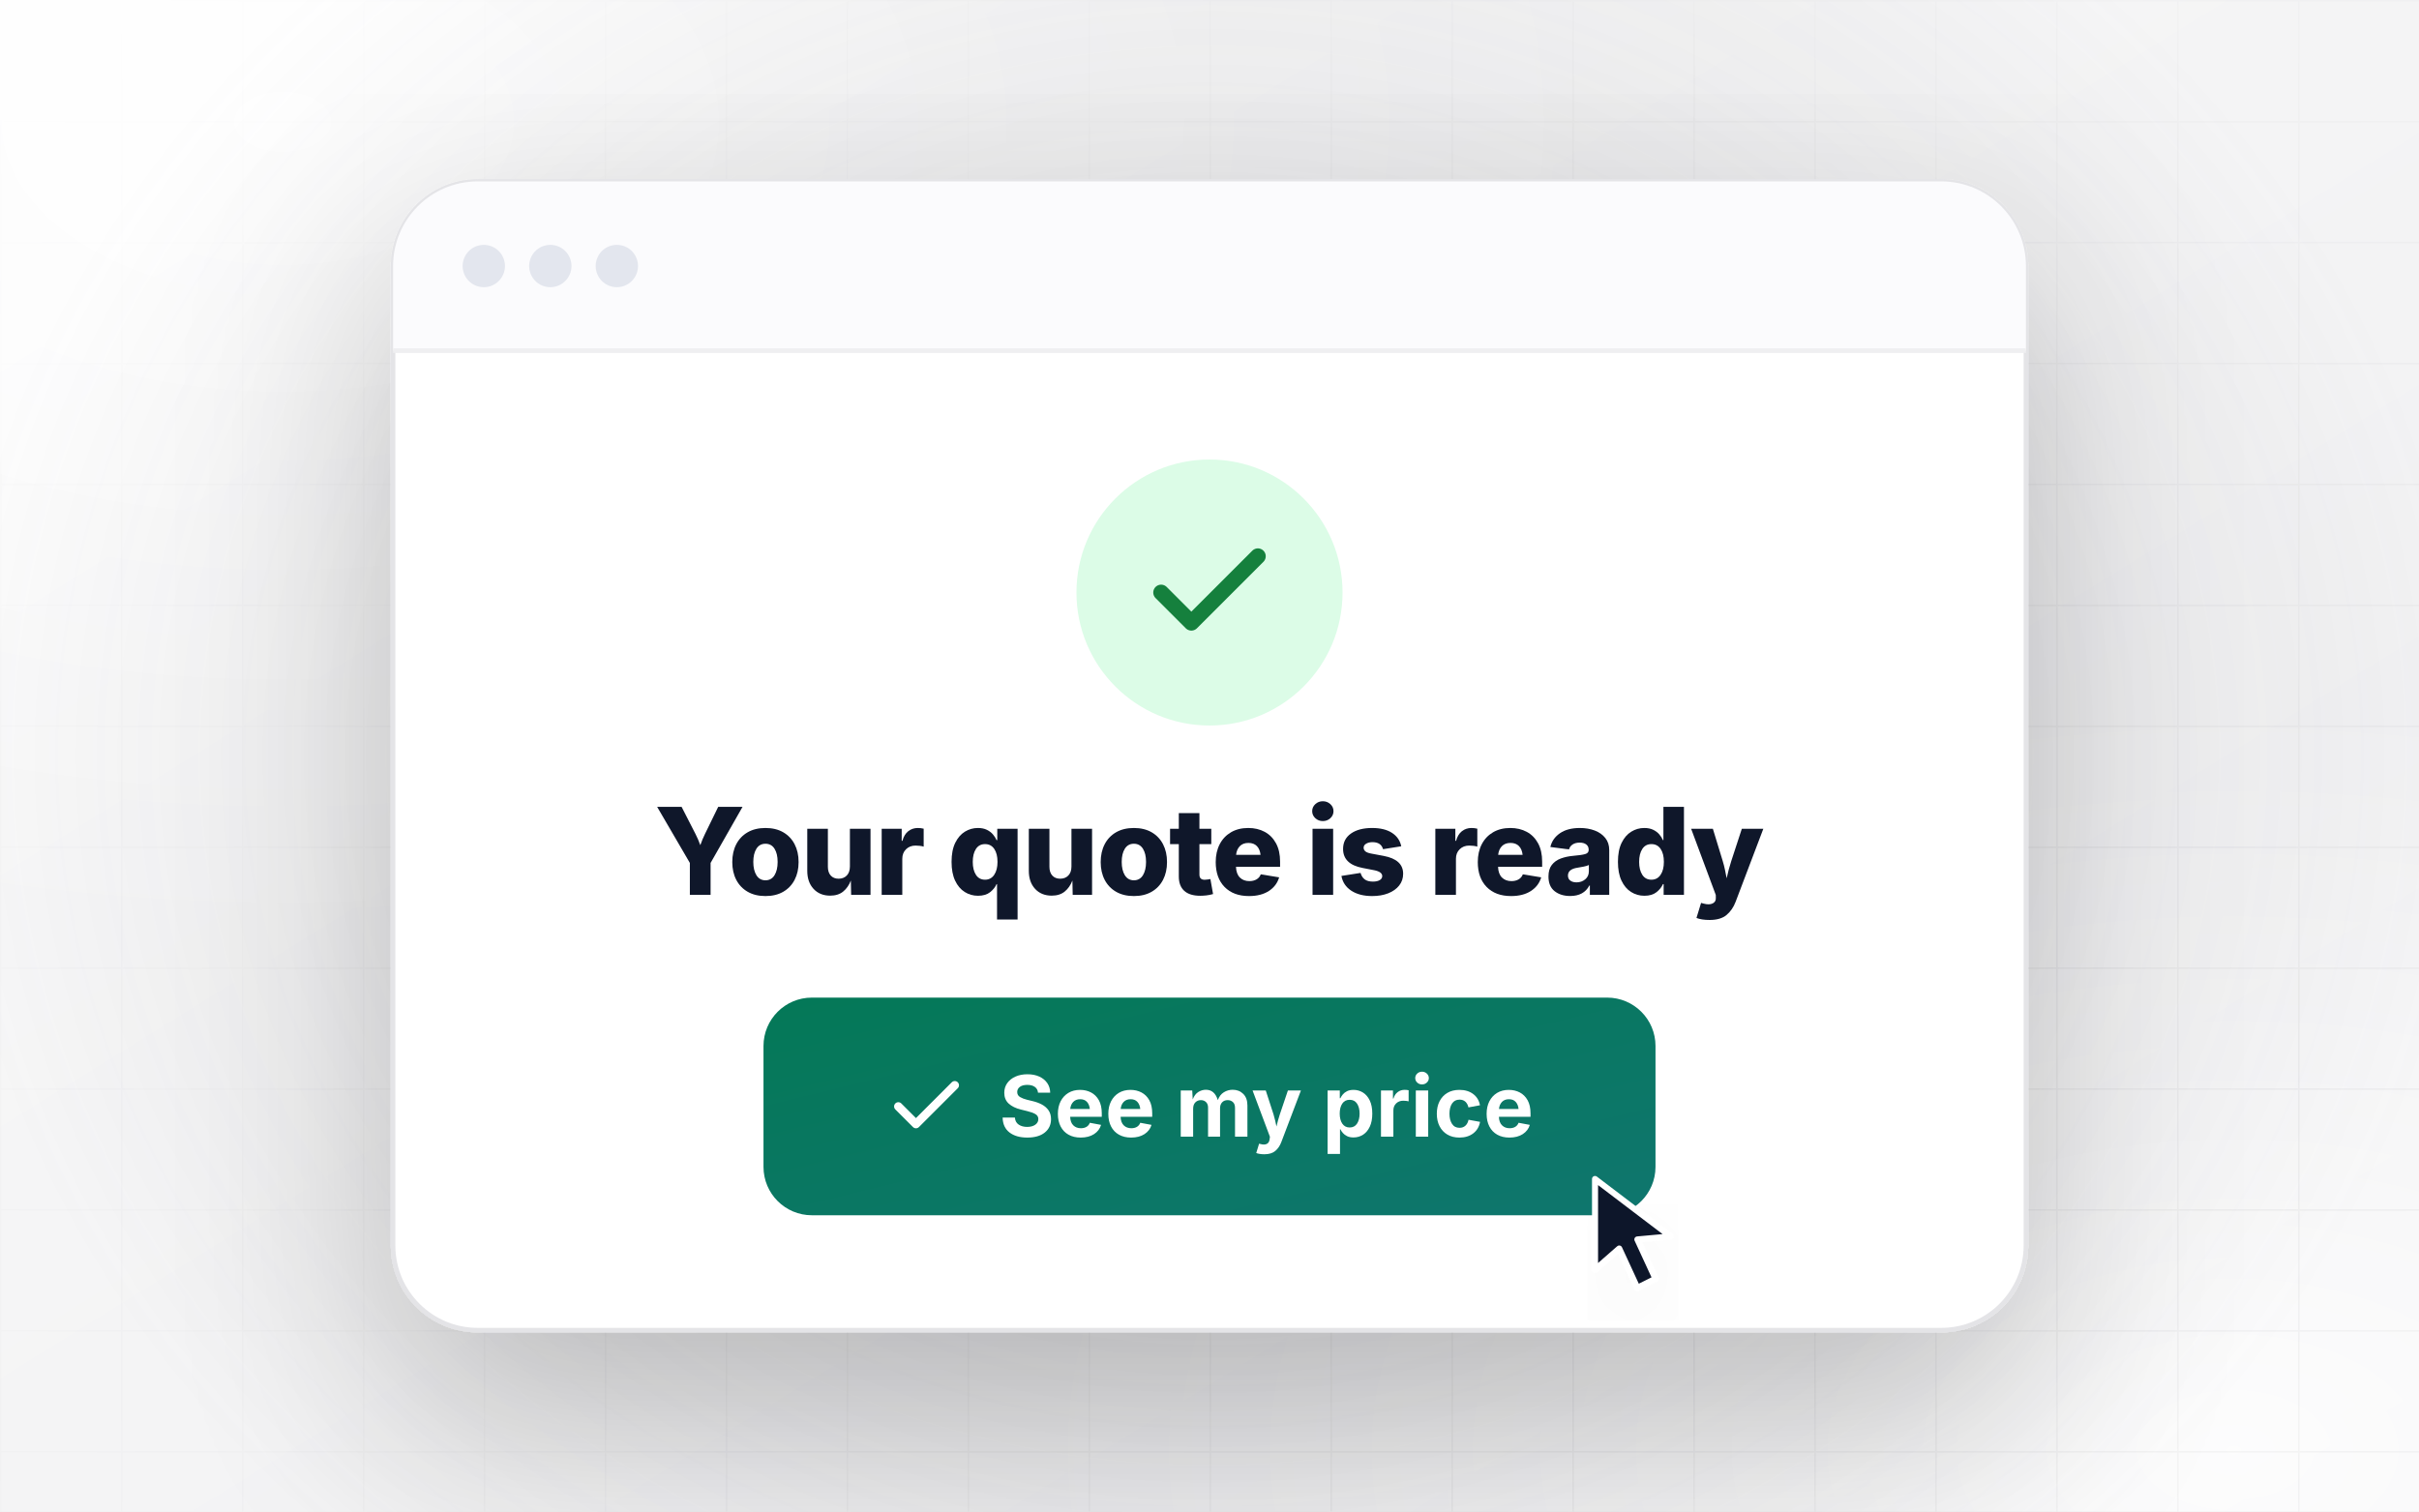
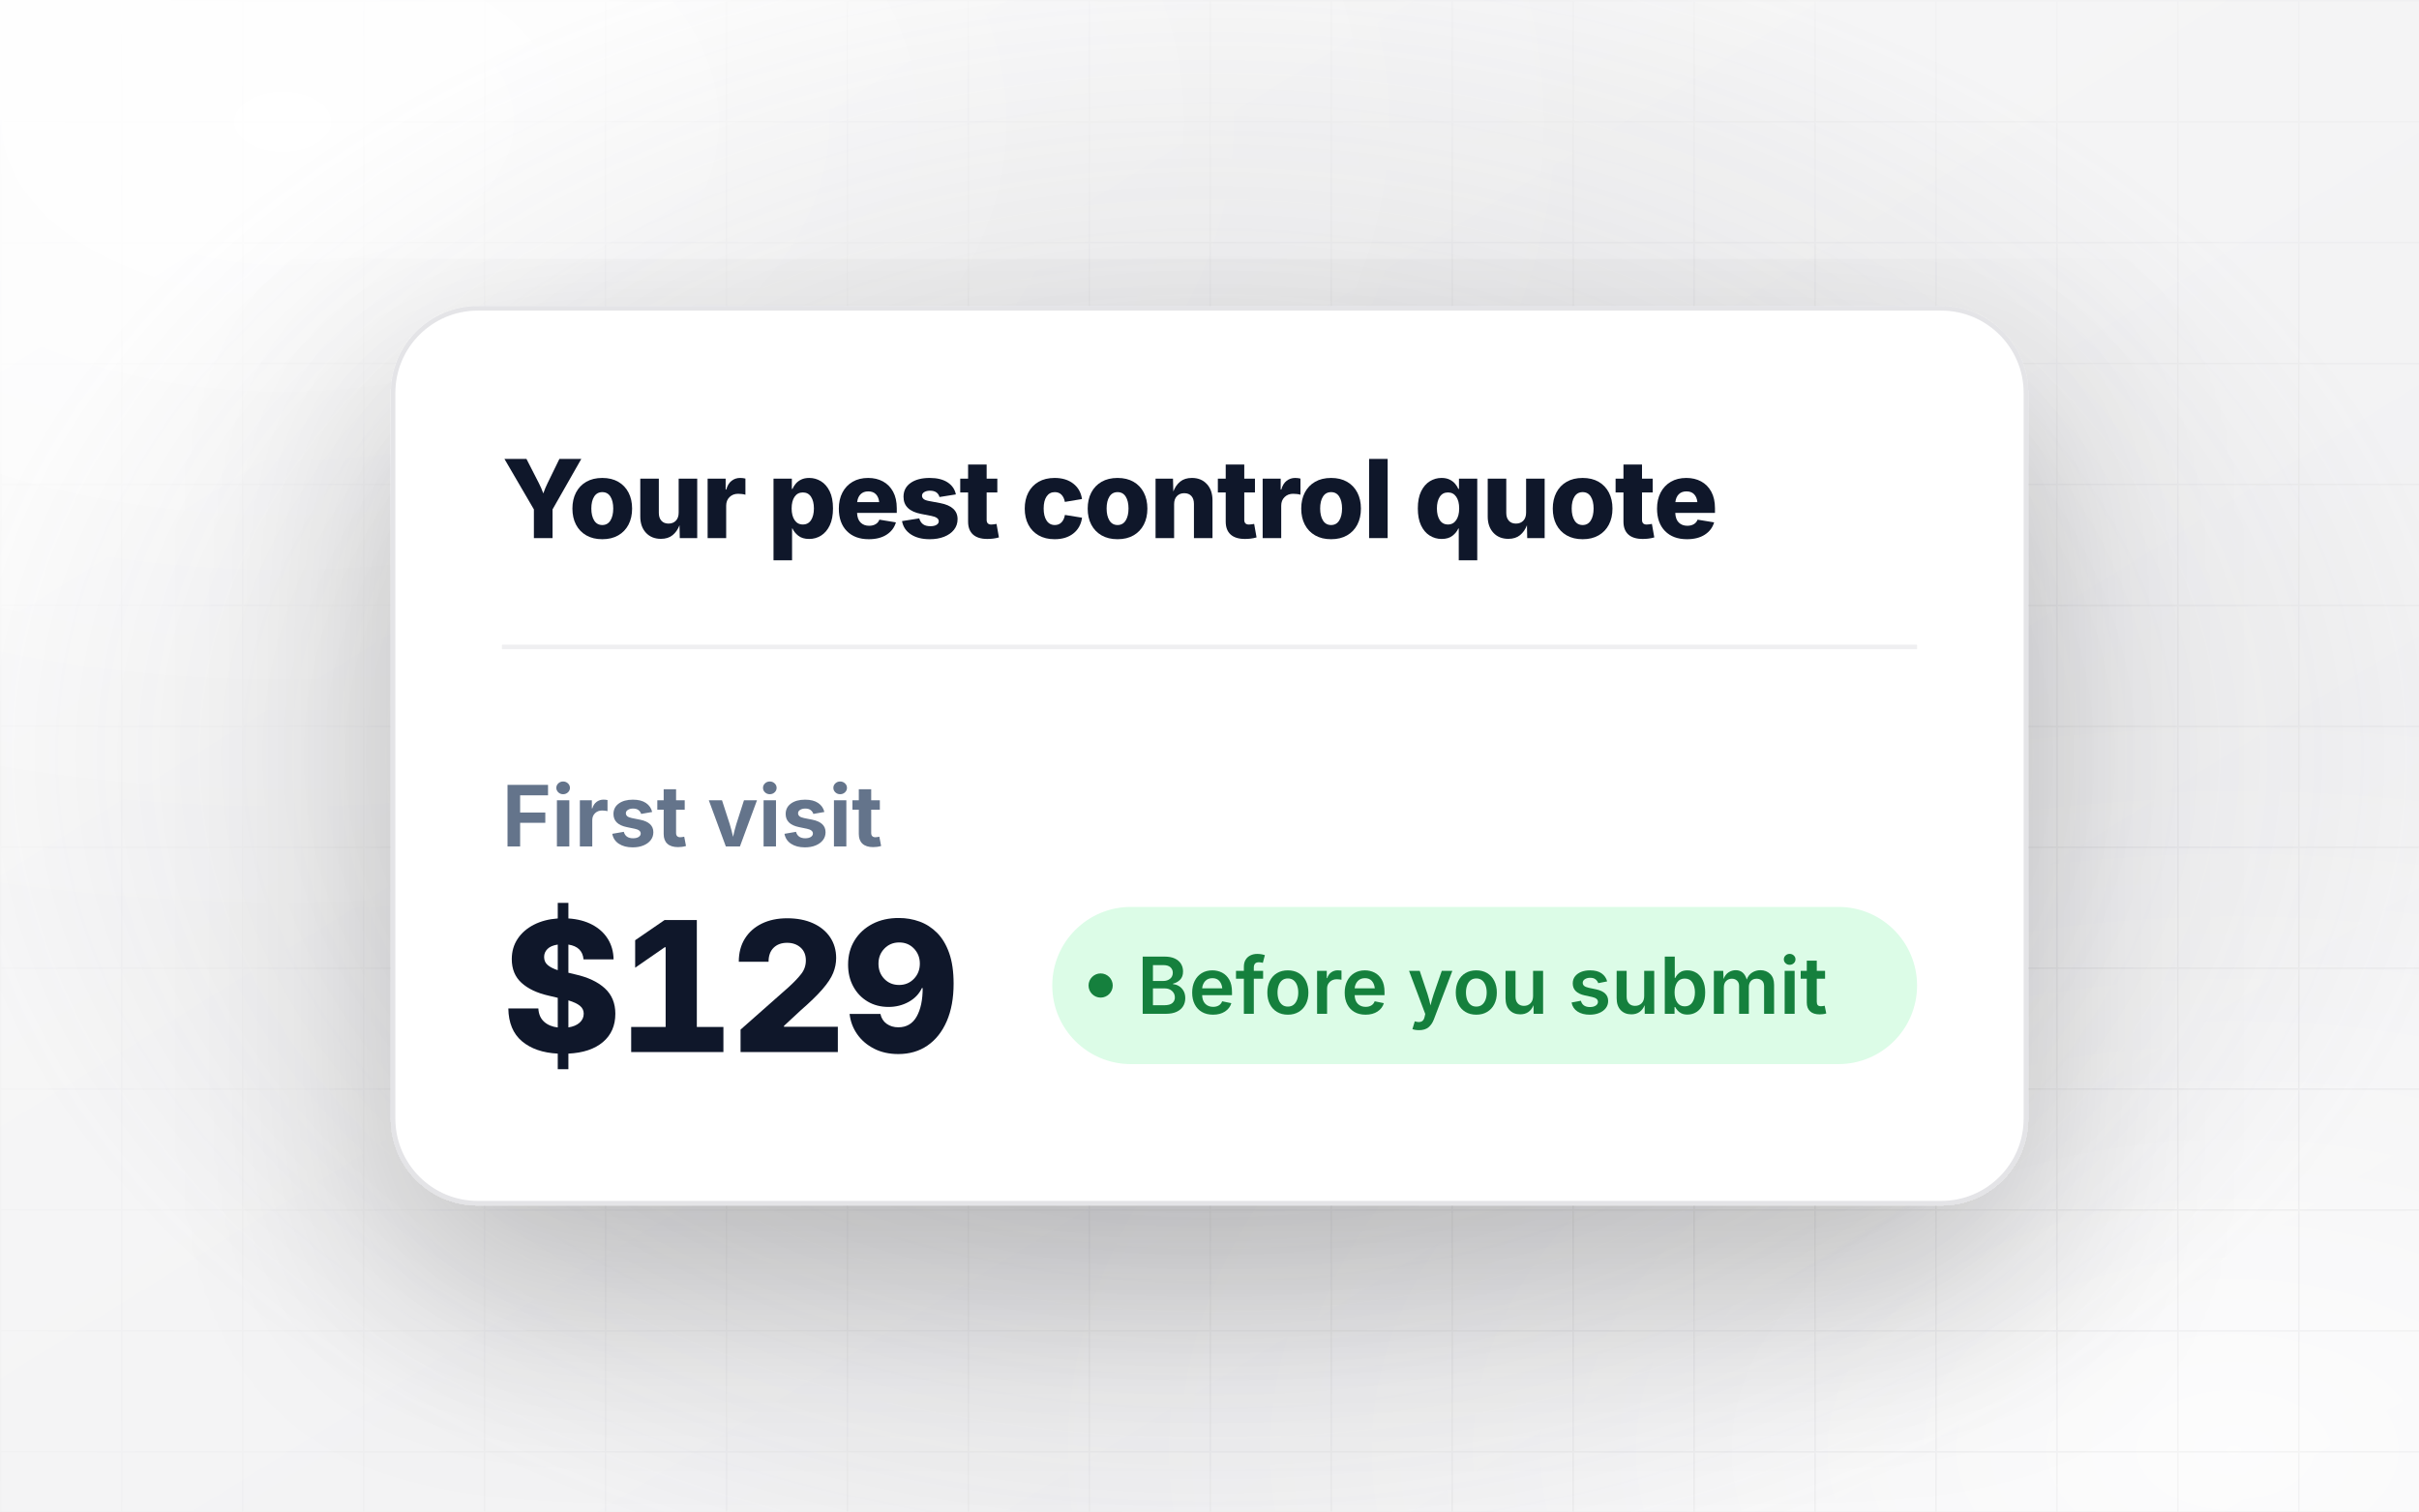
<svg xmlns="http://www.w3.org/2000/svg" xmlns:xlink="http://www.w3.org/1999/xlink" viewBox="0 0 800 500" width="800" height="500" role="img">
  <defs>
    <linearGradient id="bg" x1="0" y1="0" x2="1" y2="1">
      <stop offset="0" stop-color="#FAFAFA" />
      <stop offset="1" stop-color="#EEEEF0" />
    </linearGradient>
    <radialGradient id="glowA" cx="0.12" cy="0.08" r="0.55">
      <stop offset="0" stop-color="#FFFFFF" stop-opacity="0.95" />
      <stop offset="1" stop-color="#FFFFFF" stop-opacity="0" />
    </radialGradient>
    <radialGradient id="glowB" cx="0.92" cy="0.96" r="0.5">
      <stop offset="0" stop-color="#FFFFFF" stop-opacity="0.85" />
      <stop offset="1" stop-color="#FFFFFF" stop-opacity="0" />
    </radialGradient>
    <linearGradient id="gAcc" x1="0" y1="0" x2="1" y2="1">
      <stop offset="0" stop-color="#047857" />
      <stop offset="1" stop-color="#0F766E" />
    </linearGradient>
    <linearGradient id="gStroke" x1="0" y1="0" x2="1" y2="0">
      <stop offset="0" stop-color="#6EE7B7" />
      <stop offset="1" stop-color="#5EEAD4" />
    </linearGradient>
    <pattern id="grid" width="40" height="40" patternUnits="userSpaceOnUse">
      <path d="M40 0H0V40" fill="none" stroke="#52525B" stroke-opacity="0.07" stroke-width="1" />
    </pattern>
    <radialGradient id="fade" cx="0.5" cy="0.45" r="0.65">
      <stop offset="0" stop-color="#fff" stop-opacity="1" />
      <stop offset="1" stop-color="#fff" stop-opacity="0" />
    </radialGradient>
    <mask id="gridMask">
      <rect width="1200" height="800" fill="url(#fade)" />
    </mask>
    <filter id="e1" x="-10%" y="-10%" width="120%" height="140%">
      <feDropShadow dx="0" dy="1" stdDeviation="1.2" flood-color="#0F172A" flood-opacity="0.07" />
      <feDropShadow dx="0" dy="12" stdDeviation="18" flood-color="#18181B" flood-opacity="0.08" />
    </filter>
    <filter id="e2" x="-15%" y="-15%" width="130%" height="160%">
      <feDropShadow dx="0" dy="2" stdDeviation="3" flood-color="#0F172A" flood-opacity="0.10" />
      <feDropShadow dx="0" dy="28" stdDeviation="34" flood-color="#18181B" flood-opacity="0.20" />
    </filter>
    <radialGradient id="spot" cx="0.5" cy="0.5" r="0.5">
      <stop offset="0" stop-color="#71717A" stop-opacity="0.24" />
      <stop offset="1" stop-color="#71717A" stop-opacity="0" />
    </radialGradient>
    <path id="g800_Y" d="M601 0V540L47 1490H461L695 1033Q742 942 778 841Q813 942 858 1033L1081 1490H1493L952 540V0Z" />
    <path id="g800_o" d="M634 -21Q459 -21 333.0 51.5Q207 124 139.5 253.5Q72 383 72 555Q72 727 139.5 857.0Q207 987 333.0 1059.5Q459 1132 634 1132Q809 1132 934.5 1059.5Q1060 987 1127.5 857.0Q1195 727 1195 555Q1195 383 1127.5 253.5Q1060 124 934.5 51.5Q809 -21 634 -21ZM634 246Q734 246 787.0 331.5Q840 417 840 557Q840 697 787.0 781.0Q734 865 634 865Q534 865 481.0 781.0Q428 697 428 557Q428 417 481.0 331.5Q534 246 634 246Z" />
    <path id="g800_u" d="M503 -14Q327 -14 221.0 101.0Q115 216 115 406V1118H464V474Q464 380 512.5 326.5Q561 273 646 273Q732 273 784.5 327.5Q837 382 837 480V1118H1186V0H858L853 242Q808 125 723.0 55.5Q638 -14 503 -14Z" />
    <path id="g800_r" d="M115 0V1118H454V914H466Q496 1024 565.5 1078.0Q635 1132 727 1132Q778 1132 826 1120V816Q801 825 760.5 829.5Q720 834 688 834Q591 834 527.5 772.0Q464 710 464 610V0Z" />
+     <path id="g800_p" d="M115 -418V1118H460V926H472Q493 976 533.0 1023.5Q573 1071 636.0 1101.5Q699 1132 788 1132Q906 1132 1007.5 1070.0Q1109 1008 1171.5 881.0Q1234 754 1234 558Q1234 368 1173.5 240.5Q1113 113 1011.5 48.5Q910 -16 786 -16Q658 -16 581.5 44.5Q505 105 472 181H464V-418ZM667 256Q768 256 821.5 339.0Q875 422 875 558Q875 694 821.5 776.5Q768 859 667 859Q567 859 511.5 778.0Q456 697 456 558Q456 421 511.5 338.5Q567 256 667 256Z" />
+     <path id="g800_e" d="M636 -21Q373 -21 222.5 132.5Q72 286 72 555Q72 727 139.5 857.0Q207 987 331.0 1059.5Q455 1132 623 1132Q780 1132 901.5 1066.5Q1023 1001 1092.5 873.5Q1162 746 1162 562V474H415Q420 353 481.5 292.5Q543 232 642 232Q712 232 763.0 261.5Q814 291 835 347L1146 296Q1104 151 971.5 65.0Q839 -21 636 -21ZM417 677H831Q821 772 769.0 825.5Q717 879 626 879Q534 879 480.5 824.5Q427 770 417 677Z" />
+     <path id="g800_s" d="M586 -21Q371 -21 232.5 69.5Q94 160 65 320L389 371Q410 298 460.0 261.0Q510 224 599 224Q672 224 714.0 249.5Q756 275 756 317Q756 390 619 417L424 455Q93 518 93 777Q93 944 226.5 1038.0Q360 1132 585 1132Q795 1132 922.0 1049.0Q1049 966 1078 822L770 773Q736 892 591 892Q528 892 484.5 866.5Q441 841 441 798Q441 764 468.0 738.5Q495 713 567 699L781 659Q1110 597 1110 357Q1110 242 1042.5 157.0Q975 72 857.0 25.5Q739 -21 586 -21Z" />
+     <path id="g800_t" d="M718 1118V859H517V342Q517 255 606 255Q624 255 656.5 259.5Q689 264 703 267L748 13Q689 -4 634.0 -10.0Q579 -16 530 -16Q352 -16 260.0 67.5Q168 151 168 311V859H20V1118H168V1384H517V1118Z" />
+     <path id="g800_c" d="M634 -21Q459 -21 333.0 51.5Q207 124 139.5 253.5Q72 383 72 555Q72 727 139.5 857.0Q207 987 333.0 1059.5Q459 1132 634 1132Q848 1132 985.5 1025.0Q1123 918 1149 735L827 681Q810 769 762.5 817.0Q715 865 638 865Q538 865 483.0 783.5Q428 702 428 557Q428 413 483.0 329.5Q538 246 638 246Q715 246 763.5 296.0Q812 346 828 436L1150 384Q1124 196 987.0 87.5Q850 -21 634 -21Z" />
+     <path id="g800_n" d="M464 638V0H115V1118H443L449 877Q493 993 578.0 1062.5Q663 1132 799 1132Q974 1132 1080.0 1017.0Q1186 902 1186 712V0H837V644Q837 738 789.0 791.5Q741 845 655 845Q570 845 517.0 790.5Q464 736 464 638Z" />
+     <path id="g800_l" d="M464 1490V0H115V1490Z" />
    <path id="g800_q" d="M1190 -418H842V181H834Q801 105 724.5 44.5Q648 -16 520 -16Q396 -16 294.0 48.5Q192 113 132.0 240.5Q72 368 72 558Q72 754 134.5 881.0Q197 1008 298.5 1070.0Q400 1132 517 1132Q606 1132 669.0 1101.5Q732 1071 772.5 1023.5Q813 976 834 926H846V1118H1190ZM639 256Q738 256 794.0 338.5Q850 421 850 558Q850 697 794.5 778.0Q739 859 639 859Q538 859 484.5 776.5Q431 694 431 558Q431 422 484.5 339.0Q538 256 639 256Z" />
-     <path id="g800_t" d="M718 1118V859H517V342Q517 255 606 255Q624 255 656.5 259.5Q689 264 703 267L748 13Q689 -4 634.0 -10.0Q579 -16 530 -16Q352 -16 260.0 67.5Q168 151 168 311V859H20V1118H168V1384H517V1118Z" />
-     <path id="g800_e" d="M636 -21Q373 -21 222.5 132.5Q72 286 72 555Q72 727 139.5 857.0Q207 987 331.0 1059.5Q455 1132 623 1132Q780 1132 901.5 1066.5Q1023 1001 1092.5 873.5Q1162 746 1162 562V474H415Q420 353 481.5 292.5Q543 232 642 232Q712 232 763.0 261.5Q814 291 835 347L1146 296Q1104 151 971.5 65.0Q839 -21 636 -21ZM417 677H831Q821 772 769.0 825.5Q717 879 626 879Q534 879 480.5 824.5Q427 770 417 677Z" />
-     <path id="g800_i" d="M115 0V1118H464V0ZM289 1249Q215 1249 162.0 1298.0Q109 1347 109 1417Q109 1487 162.0 1536.0Q215 1585 289 1585Q364 1585 417.0 1536.0Q470 1487 470 1417Q470 1347 417.0 1298.0Q364 1249 289 1249Z" />
-     <path id="g800_s" d="M586 -21Q371 -21 232.5 69.5Q94 160 65 320L389 371Q410 298 460.0 261.0Q510 224 599 224Q672 224 714.0 249.5Q756 275 756 317Q756 390 619 417L424 455Q93 518 93 777Q93 944 226.5 1038.0Q360 1132 585 1132Q795 1132 922.0 1049.0Q1049 966 1078 822L770 773Q736 892 591 892Q528 892 484.5 866.5Q441 841 441 798Q441 764 468.0 738.5Q495 713 567 699L781 659Q1110 597 1110 357Q1110 242 1042.5 157.0Q975 72 857.0 25.5Q739 -21 586 -21Z" />
-     <path id="g800_a" d="M428 -20Q267 -20 163.5 62.0Q60 144 60 310Q60 434 117.0 507.0Q174 580 268.5 615.0Q363 650 476 660Q618 672 679.5 689.5Q741 707 741 759V763Q741 821 700.5 852.5Q660 884 589 884Q516 884 469.0 853.0Q422 822 408 769L92 810Q125 953 253.5 1042.5Q382 1132 592 1132Q731 1132 843.5 1089.0Q956 1046 1022.5 962.5Q1089 879 1089 759V0H761V157H752Q659 -20 428 -20ZM534 211Q622 211 683.0 263.0Q744 315 744 398V505Q714 489 657.0 478.0Q600 467 551 459Q390 435 390 326Q390 270 430.5 240.5Q471 211 534 211Z" />
-     <path id="g800_d" d="M520 -16Q396 -16 294.0 48.5Q192 113 132.0 240.5Q72 368 72 558Q72 754 134.5 881.0Q197 1008 298.5 1070.0Q400 1132 517 1132Q606 1132 669.0 1101.5Q732 1071 772.5 1023.5Q813 976 834 926H842V1490H1190V0H846V181H834Q801 105 724.5 44.5Q648 -16 520 -16ZM639 256Q738 256 794.0 338.5Q850 421 850 558Q850 697 794.5 778.0Q739 859 639 859Q538 859 484.5 776.5Q431 694 431 558Q431 422 484.5 339.0Q538 256 639 256Z" />
-     <path id="g800_y" d="M112 -392 190 -137 234 -149Q328 -174 386.0 -146.0Q444 -118 440 -49L439 -2L22 1118H390L557 571Q579 499 594.0 427.0Q609 355 623 280Q640 356 659.0 428.0Q678 500 701 571L880 1118H1244L775 -118Q724 -254 623.0 -340.0Q522 -426 334 -426Q199 -426 112 -392Z" />
-     <path id="g700_S" d="M681 -22Q412 -22 251.5 101.5Q91 225 85 462H382Q390 349 472.5 292.5Q555 236 678 236Q800 236 874.5 288.5Q949 341 949 426Q949 503 881.5 544.0Q814 585 692 615L528 656Q339 702 232.0 800.5Q125 899 125 1061Q125 1196 197.5 1297.0Q270 1398 396.5 1454.0Q523 1510 685 1510Q850 1510 973.0 1453.5Q1096 1397 1165.0 1296.5Q1234 1196 1236 1065H941Q933 1155 864.5 1204.0Q796 1253 682 1253Q565 1253 501.5 1204.5Q438 1156 438 1081Q438 998 509.5 957.0Q581 916 676 893L811 860Q936 831 1037.0 776.5Q1138 722 1197.0 635.5Q1256 549 1256 424Q1256 221 1104.5 99.5Q953 -22 681 -22Z" />
-     <path id="g700_e" d="M633 -22Q462 -22 338.0 48.0Q214 118 147.5 247.0Q81 376 81 553Q81 726 147.5 856.0Q214 986 334.5 1059.0Q455 1132 618 1132Q764 1132 883.0 1070.0Q1002 1008 1072.5 882.0Q1143 756 1143 565V481H378Q383 344 454.0 274.0Q525 204 638 204Q717 204 773.5 237.5Q830 271 854 336L1126 285Q1085 146 956.5 62.0Q828 -22 633 -22ZM380 669H854Q843 778 784.0 842.0Q725 906 621 906Q513 906 451.0 839.5Q389 773 380 669Z" />
-     <path id="g700_m" d="M128 0V1118H406L418 901Q463 1023 550.0 1079.0Q637 1135 737 1135Q949 1135 1025 884Q1072 1013 1170.5 1074.0Q1269 1135 1384 1135Q1538 1135 1639.5 1035.5Q1741 936 1741 754V0H1441V697Q1441 791 1389.5 837.5Q1338 884 1263 884Q1178 884 1128.5 830.0Q1079 776 1079 688V0H789V705Q789 787 740.5 835.5Q692 884 615 884Q536 884 482.0 830.5Q428 777 428 676V0Z" />
-     <path id="g700_y" d="M120 -396 189 -170 226 -179Q317 -204 375.0 -175.5Q433 -147 443 -63L451 -3L31 1118H350L538 538Q561 465 577.0 392.5Q593 320 609 246Q627 321 646.5 393.5Q666 466 690 538L886 1118H1201L726 -132Q675 -267 579.5 -346.5Q484 -426 316 -426Q256 -426 204.0 -417.5Q152 -409 120 -396Z" />
-     <path id="g700_p" d="M128 -418V1118H423V930H437Q457 974 495.5 1021.0Q534 1068 597.5 1100.0Q661 1132 756 1132Q880 1132 983.0 1068.0Q1086 1004 1147.5 876.0Q1209 748 1209 557Q1209 371 1149.0 242.5Q1089 114 986.0 47.5Q883 -19 754 -19Q663 -19 600.0 12.0Q537 43 497.5 88.5Q458 134 437 179H428V-418ZM662 222Q779 222 840.5 316.0Q902 410 902 558Q902 705 841.0 798.5Q780 892 662 892Q546 892 483.5 801.0Q421 710 421 558Q421 406 484.0 314.0Q547 222 662 222Z" />
+     <path id="g700_F" d="M135 0V1490H1115V1237H440V821H1049V572H440V0Z" />
+     <path id="g700_i" d="M128 0V1118H428V0ZM278 1264Q210 1264 162.0 1309.0Q114 1354 114 1418Q114 1482 162.0 1527.0Q210 1572 278 1572Q346 1572 394.5 1527.0Q443 1482 443 1418Q443 1354 394.5 1309.0Q346 1264 278 1264Z" />
    <path id="g700_r" d="M128 0V1118H418V923H430Q461 1026 533.5 1079.5Q606 1133 700 1133Q751 1133 797 1123V855Q777 861 738.5 865.5Q700 870 667 870Q563 870 495.5 805.0Q428 740 428 636V0Z" />
-     <path id="g700_i" d="M128 0V1118H428V0ZM278 1264Q210 1264 162.0 1309.0Q114 1354 114 1418Q114 1482 162.0 1527.0Q210 1572 278 1572Q346 1572 394.5 1527.0Q443 1482 443 1418Q443 1354 394.5 1309.0Q346 1264 278 1264Z" />
-     <path id="g700_c" d="M628 -22Q459 -22 336.5 50.5Q214 123 147.5 252.5Q81 382 81 554Q81 727 147.5 857.0Q214 987 336.5 1059.5Q459 1132 628 1132Q827 1132 960.0 1032.5Q1093 933 1125 760L846 708Q827 795 772.5 845.5Q718 896 631 896Q511 896 449.0 801.5Q387 707 387 555Q387 405 449.0 309.5Q511 214 631 214Q718 214 774.0 266.5Q830 319 848 409L1127 358Q1095 181 962.0 79.5Q829 -22 628 -22Z" />
+     <path id="g700_s" d="M572 -22Q370 -22 238.5 64.0Q107 150 78 306L357 354Q400 198 581 198Q667 198 716.5 230.5Q766 263 766 313Q766 398 622 428L429 468Q107 534 107 785Q107 946 236.0 1039.0Q365 1132 577 1132Q776 1132 894.0 1051.0Q1012 970 1043 834L777 787Q759 844 711.0 880.5Q663 917 581 917Q507 917 457.0 885.5Q407 854 407 804Q407 762 439.5 732.5Q472 703 551 687L752 647Q1072 582 1072 345Q1072 235 1008.0 152.5Q944 70 831.0 24.0Q718 -22 572 -22Z" />
+     <path id="g700_t" d="M683 1118V889H474V327Q474 223 576 223Q593 223 623.5 227.5Q654 232 671 236L714 11Q664 -4 614.5 -10.0Q565 -16 520 -16Q352 -16 263.0 65.5Q174 147 174 301V889H20V1118H174V1384H474V1118Z" />
+     <path id="g700_v" d="M443 0 31 1118H350L538 538Q561 463 580.5 387.0Q600 311 618 233Q635 311 653.5 386.5Q672 462 696 538L882 1118H1197L784 0Z" />
+     <path id="g800_dollar" d="M630 -194V-18Q376 -5 226.0 121.5Q76 248 72 492H411Q416 397 474.5 343.0Q533 289 630 277V612L524 637Q331 681 221.0 781.0Q111 881 111 1049Q111 1178 177.0 1277.5Q243 1377 360.0 1437.0Q477 1497 630 1508V1684H750V1508Q905 1498 1019.0 1437.5Q1133 1377 1195.5 1276.5Q1258 1176 1260 1046H921Q908 1189 750 1213V895L825 877Q1041 829 1160.5 720.0Q1280 611 1280 432Q1280 231 1140.0 112.5Q1000 -6 750 -18V-194ZM750 278Q831 290 877.0 331.5Q923 373 923 433Q923 487 880.0 522.0Q837 557 750 583ZM630 924V1213Q553 1202 514.5 1164.0Q476 1126 476 1073Q476 1016 517.0 981.5Q558 947 630 924Z" />
+     <path id="g800_one_tf" d="M158 0V283H547V1183H537L203 952V1262L535 1490H899V283H1199V0Z" />
+     <path id="g800_two_tf" d="M122 0V253L664 732Q756 816 807.5 882.5Q859 949 859 1034Q859 1127 799.0 1180.0Q739 1233 647 1233Q552 1233 495.0 1177.0Q438 1121 438 1019H102Q102 1170 170.5 1280.0Q239 1390 362.0 1450.0Q485 1510 648 1510Q816 1510 940.5 1453.5Q1065 1397 1133.0 1295.5Q1201 1194 1201 1061Q1201 976 1167.5 893.0Q1134 810 1046.0 708.5Q958 607 797 467L612 295V285H1220V0Z" />
+     <path id="g800_nine_tf" d="M632 -23Q477 -23 358.0 38.0Q239 99 167.5 201.5Q96 304 82 430H430Q445 358 500.5 318.5Q556 279 632 279Q770 279 838.5 399.5Q907 520 907 722H898Q852 623 749.0 566.0Q646 509 522 509Q388 509 285.0 570.5Q182 632 123.5 740.0Q65 848 65 986Q65 1141 138.0 1260.0Q211 1379 340.5 1446.5Q470 1514 640 1513Q761 1513 871.5 1473.0Q982 1433 1069.0 1346.0Q1156 1259 1206.0 1117.5Q1256 976 1256 772Q1256 526 1178.5 347.5Q1101 169 961.0 73.0Q821 -23 632 -23ZM641 757Q741 757 808.0 826.5Q875 896 875 998Q875 1098 809.0 1167.5Q743 1237 642 1237Q542 1237 475.0 1168.0Q408 1099 408 997Q408 894 474.0 825.5Q540 757 641 757Z" />
+     <path id="g600_B" d="M150 0V1490H720Q881 1490 987.5 1439.5Q1094 1389 1147.5 1301.5Q1201 1214 1201 1103Q1201 967 1125.5 889.0Q1050 811 941 786V771Q1020 767 1093.0 723.0Q1166 679 1212.5 599.0Q1259 519 1259 406Q1259 290 1203.0 198.0Q1147 106 1034.5 53.0Q922 0 751 0ZM417 223H709Q857 223 922.5 280.0Q988 337 988 426Q988 526 915.0 594.0Q842 662 718 662H417ZM417 855H686Q792 855 863.0 912.5Q934 970 934 1069Q934 1156 873.0 1212.0Q812 1268 692 1268H417Z" />
+     <path id="g600_e" d="M632 -23Q463 -23 341.5 48.0Q220 119 154.5 248.0Q89 377 89 552Q89 724 153.5 854.5Q218 985 336.5 1058.5Q455 1132 615 1132Q751 1132 867.5 1072.5Q984 1013 1055.0 888.5Q1126 764 1126 568V486H348Q353 337 431.5 259.0Q510 181 635 181Q721 181 782.5 218.0Q844 255 870 326L1109 277Q1069 142 943.5 59.5Q818 -23 632 -23ZM349 663H873Q861 783 796.5 855.5Q732 928 616 928Q497 928 427.5 851.5Q358 775 349 663Z" />
+     <path id="g600_f" d="M726 1118V914H484V0H225V914H20V1118H225V1225Q225 1336 272.0 1410.5Q319 1485 397.5 1522.5Q476 1560 572 1560Q641 1560 694.0 1549.0Q747 1538 772 1529L719 1327Q702 1332 677.5 1337.5Q653 1343 620 1343Q547 1343 515.5 1307.0Q484 1271 484 1205V1118Z" />
+     <path id="g600_o" d="M623 -23Q460 -23 340.0 49.5Q220 122 154.5 251.5Q89 381 89 553Q89 727 154.5 857.5Q220 988 340.0 1060.0Q460 1132 623 1132Q786 1132 906.0 1060.0Q1026 988 1092.0 857.5Q1158 727 1158 553Q1158 381 1092.0 251.5Q1026 122 906.0 49.5Q786 -23 623 -23ZM623 188Q714 188 774.0 237.0Q834 286 864.0 369.0Q894 452 894 554Q894 657 864.0 740.0Q834 823 774.0 872.0Q714 921 623 921Q533 921 473.0 872.0Q413 823 383.5 740.0Q354 657 354 554Q354 452 383.5 369.0Q413 286 473.0 237.0Q533 188 623 188Z" />
+     <path id="g600_r" d="M138 0V1118H390V931H402Q432 1028 507.0 1080.5Q582 1133 678 1133Q728 1133 773 1126V887Q757 891 721.0 895.5Q685 900 650 900Q541 900 469.5 832.5Q398 765 398 658V0Z" />
+     <path id="g600_y" d="M127 -399 188 -196 219 -204Q307 -228 366.0 -199.5Q425 -171 445 -75L461 -4L39 1118H317L521 510Q545 437 563.0 364.5Q581 292 597 219Q616 293 635.5 365.5Q655 438 680 510L891 1118H1166L686 -144Q635 -278 544.0 -352.0Q453 -426 301 -426Q246 -426 199.5 -418.0Q153 -410 127 -399Z" />
+     <path id="g600_u" d="M521 -14Q348 -14 243.0 96.0Q138 206 138 407V1118H398V447Q398 335 456.5 271.0Q515 207 617 207Q721 207 788.0 274.0Q855 341 855 463V1118H1116V0H869L867 224Q767 -14 521 -14Z" />
+     <path id="g600_s" d="M561 -23Q368 -23 242.5 59.5Q117 142 88 294L331 340Q375 176 566 176Q662 176 718.5 214.5Q775 253 775 310Q775 405 624 438L433 479Q119 547 119 792Q119 896 176.0 972.0Q233 1048 334.5 1090.0Q436 1132 570 1132Q760 1132 870.5 1053.0Q981 974 1015 844L783 798Q763 856 713.0 897.0Q663 938 573 938Q491 938 435.0 901.5Q379 865 379 808Q379 759 415.5 727.5Q452 696 538 677L728 637Q1041 570 1041 335Q1041 229 980.0 148.5Q919 68 810.5 22.5Q702 -23 561 -23Z" />
+     <path id="g600_b" d="M728 -20Q632 -20 568.5 12.5Q505 45 467.0 91.0Q429 137 409 177H392V0H138V1490H398V933H409Q428 972 465.0 1018.5Q502 1065 566.0 1098.5Q630 1132 729 1132Q858 1132 962.5 1066.0Q1067 1000 1128.5 871.5Q1190 743 1190 557Q1190 373 1129.5 244.0Q1069 115 965.0 47.5Q861 -20 728 -20ZM658 194Q788 194 855.5 297.5Q923 401 923 558Q923 714 856.5 816.0Q790 918 658 918Q529 918 461.0 819.5Q393 721 393 558Q393 395 462.0 294.5Q531 194 658 194Z" />
+     <path id="g600_m" d="M138 0V1118H382L390 905Q434 1024 520.5 1080.0Q607 1136 707 1136Q921 1136 994 893Q1039 1014 1136.0 1075.0Q1233 1136 1351 1136Q1502 1136 1604.0 1038.0Q1706 940 1706 754V0H1446V714Q1446 818 1389.0 866.0Q1332 914 1252 914Q1157 914 1103.0 855.0Q1049 796 1049 702V0H795V726Q795 811 742.0 862.5Q689 914 606 914Q520 914 459.0 855.5Q398 797 398 685V0Z" />
+     <path id="g600_i" d="M138 0V1118H398V0ZM268 1276Q206 1276 161.5 1317.5Q117 1359 117 1419Q117 1478 161.5 1519.5Q206 1561 268 1561Q331 1561 375.5 1519.5Q420 1478 420 1419Q420 1359 375.5 1317.5Q331 1276 268 1276Z" />
+     <path id="g600_t" d="M655 1118V914H439V315Q439 254 464.5 225.5Q490 197 550 197Q568 197 597.0 201.5Q626 206 645 210L686 9Q643 -4 598.0 -9.5Q553 -15 512 -15Q351 -15 265.0 65.0Q179 145 179 293V914H20V1118H179V1384H439V1118Z" />
  </defs>
  <style>
.pulse{transform-box:fill-box;transform-origin:center;animation:pulse 2.4s cubic-bezier(.2,.7,.3,1) infinite}
@keyframes pulse{0%{transform:scale(1);opacity:.30}75%{transform:scale(2.1);opacity:0}100%{transform:scale(2.1);opacity:0}}
.caret{animation:blink 1.1s steps(1) infinite}
@keyframes blink{0%,55%{opacity:1}56%,100%{opacity:0}}
.press{transform-box:fill-box;transform-origin:0 0;animation:press 3.2s ease-in-out infinite}
@keyframes press{0%,58%,100%{transform:translate(0,0) scale(1)}66%{transform:translate(1.5px,2px) scale(.9)}74%{transform:translate(0,0) scale(1)}}
.ripple{transform-box:fill-box;transform-origin:center;opacity:0;animation:ripple 3.2s ease-out infinite}
@keyframes ripple{0%,62%{opacity:0;transform:scale(.4)}68%{opacity:.5}100%{opacity:0;transform:scale(2.4)}}
.sweep{animation:sweep 4.8s cubic-bezier(.45,0,.2,1) infinite}
@keyframes sweep{0%{transform:translateY(-470px);opacity:0}8%{opacity:1}72%{transform:translateY(0);opacity:1}100%{transform:translateY(0);opacity:1}}
.ring{transform-box:fill-box;transform-origin:50% 12%;animation:ring 4s ease-in-out infinite}
@keyframes ring{0%,70%,100%{transform:rotate(0)}74%{transform:rotate(14deg)}78%{transform:rotate(-12deg)}82%{transform:rotate(8deg)}86%{transform:rotate(-4deg)}90%{transform:rotate(0)}}
.glow{animation:glow 2.6s ease-in-out infinite}
@keyframes glow{0%,100%{opacity:1}50%{opacity:.45}}
.float{animation:float 6s ease-in-out infinite}
@keyframes float{0%,100%{transform:translateY(0)}50%{transform:translateY(-6px)}}
@media (prefers-reduced-motion: reduce){*{animation:none!important}}
</style>
  <rect width="800" height="500" fill="url(#bg)" />
  <rect width="800" height="500" fill="url(#glowA)" />
  <rect width="800" height="500" fill="url(#glowB)" />
  <rect width="800" height="500" fill="url(#grid)" mask="url(#gridMask)" />
-   <ellipse cx="400.0" cy="250.0" rx="421.2" ry="361.0" fill="url(#spot)" />
-   <rect x="130" y="60" width="540" height="380" rx="28" fill="#fff" stroke="#E4E4E7" stroke-width="1.5" filter="url(#e2)" />
-   <path d="M130 116 V88 a28 28 0 0 1 28 -28 H642 a28 28 0 0 1 28 28 V116 Z" fill="#FBFBFD" />
-   <line x1="130" y1="116" x2="670" y2="116" stroke="#EFEFF1" stroke-width="1.5" />
-   <circle cx="160" cy="88" r="7" fill="#E3E6EE" />
-   <circle cx="182" cy="88" r="7" fill="#E3E6EE" />
-   <circle cx="204" cy="88" r="7" fill="#E3E6EE" />
-   <circle cx="400.0" cy="196" r="44" fill="#DCFCE7" />
-   <g transform="translate(376.0 172) scale(2)" fill="none" stroke="#15803D" stroke-width="2.6" stroke-linecap="round" stroke-linejoin="round">
-     <path d="M20 6 9 17l-5-5" />
+   <ellipse cx="400.0" cy="250.0" rx="421.2" ry="281.2" fill="url(#spot)" />
+   <rect x="130" y="102" width="540" height="296" rx="28" fill="#fff" stroke="#E4E4E7" stroke-width="1.5" filter="url(#e2)" />
+   <g>
+     <use href="#g800_Y" xlink:href="#g800_Y" transform="translate(166.00 178.00) scale(0.01758 -0.01758)" fill="#0F172A" />
+     <use href="#g800_o" xlink:href="#g800_o" transform="translate(188.04 178.00) scale(0.01758 -0.01758)" fill="#0F172A" />
+     <use href="#g800_u" xlink:href="#g800_u" transform="translate(209.73 178.00) scale(0.01758 -0.01758)" fill="#0F172A" />
+     <use href="#g800_r" xlink:href="#g800_r" transform="translate(232.00 178.00) scale(0.01758 -0.01758)" fill="#0F172A" />
+     <use href="#g800_p" xlink:href="#g800_p" transform="translate(253.79 178.00) scale(0.01758 -0.01758)" fill="#0F172A" />
+     <use href="#g800_e" xlink:href="#g800_e" transform="translate(276.15 178.00) scale(0.01758 -0.01758)" fill="#0F172A" />
+     <use href="#g800_s" xlink:href="#g800_s" transform="translate(297.17 178.00) scale(0.01758 -0.01758)" fill="#0F172A" />
+     <use href="#g800_t" xlink:href="#g800_t" transform="translate(317.21 178.00) scale(0.01758 -0.01758)" fill="#0F172A" />
+     <use href="#g800_c" xlink:href="#g800_c" transform="translate(337.63 178.00) scale(0.01758 -0.01758)" fill="#0F172A" />
+     <use href="#g800_o" xlink:href="#g800_o" transform="translate(358.45 178.00) scale(0.01758 -0.01758)" fill="#0F172A" />
+     <use href="#g800_n" xlink:href="#g800_n" transform="translate(380.14 178.00) scale(0.01758 -0.01758)" fill="#0F172A" />
+     <use href="#g800_t" xlink:href="#g800_t" transform="translate(402.41 178.00) scale(0.01758 -0.01758)" fill="#0F172A" />
+     <use href="#g800_r" xlink:href="#g800_r" transform="translate(415.56 178.00) scale(0.01758 -0.01758)" fill="#0F172A" />
+     <use href="#g800_o" xlink:href="#g800_o" transform="translate(429.07 178.00) scale(0.01758 -0.01758)" fill="#0F172A" />
+     <use href="#g800_l" xlink:href="#g800_l" transform="translate(450.76 178.00) scale(0.01758 -0.01758)" fill="#0F172A" />
+     <use href="#g800_q" xlink:href="#g800_q" transform="translate(467.63 178.00) scale(0.01758 -0.01758)" fill="#0F172A" />
+     <use href="#g800_u" xlink:href="#g800_u" transform="translate(489.99 178.00) scale(0.01758 -0.01758)" fill="#0F172A" />
+     <use href="#g800_o" xlink:href="#g800_o" transform="translate(512.26 178.00) scale(0.01758 -0.01758)" fill="#0F172A" />
+     <use href="#g800_t" xlink:href="#g800_t" transform="translate(533.95 178.00) scale(0.01758 -0.01758)" fill="#0F172A" />
+     <use href="#g800_e" xlink:href="#g800_e" transform="translate(546.74 178.00) scale(0.01758 -0.01758)" fill="#0F172A" />
+   </g>
+   <line x1="166" y1="214" x2="634" y2="214" stroke="#EFEFF1" stroke-width="1.5" />
+   <g>
+     <use href="#g700_F" xlink:href="#g700_F" transform="translate(166.00 280.00) scale(0.01367 -0.01367)" fill="#64748B" />
+     <use href="#g700_i" xlink:href="#g700_i" transform="translate(182.43 280.00) scale(0.01367 -0.01367)" fill="#64748B" />
+     <use href="#g700_r" xlink:href="#g700_r" transform="translate(190.02 280.00) scale(0.01367 -0.01367)" fill="#64748B" />
+     <use href="#g700_s" xlink:href="#g700_s" transform="translate(201.42 280.00) scale(0.01367 -0.01367)" fill="#64748B" />
+     <use href="#g700_t" xlink:href="#g700_t" transform="translate(217.11 280.00) scale(0.01367 -0.01367)" fill="#64748B" />
+     <use href="#g700_v" xlink:href="#g700_v" transform="translate(233.99 280.00) scale(0.01367 -0.01367)" fill="#64748B" />
+     <use href="#g700_i" xlink:href="#g700_i" transform="translate(250.78 280.00) scale(0.01367 -0.01367)" fill="#64748B" />
+     <use href="#g700_s" xlink:href="#g700_s" transform="translate(258.37 280.00) scale(0.01367 -0.01367)" fill="#64748B" />
+     <use href="#g700_i" xlink:href="#g700_i" transform="translate(274.05 280.00) scale(0.01367 -0.01367)" fill="#64748B" />
+     <use href="#g700_t" xlink:href="#g700_t" transform="translate(281.64 280.00) scale(0.01367 -0.01367)" fill="#64748B" />
  </g>
  <g>
-     <use href="#g800_Y" xlink:href="#g800_Y" transform="translate(216.41 296.00) scale(0.01953 -0.01953)" fill="#0F172A" />
-     <use href="#g800_o" xlink:href="#g800_o" transform="translate(240.77 296.00) scale(0.01953 -0.01953)" fill="#0F172A" />
-     <use href="#g800_u" xlink:href="#g800_u" transform="translate(264.73 296.00) scale(0.01953 -0.01953)" fill="#0F172A" />
-     <use href="#g800_r" xlink:href="#g800_r" transform="translate(289.34 296.00) scale(0.01953 -0.01953)" fill="#0F172A" />
-     <use href="#g800_q" xlink:href="#g800_q" transform="translate(313.29 296.00) scale(0.01953 -0.01953)" fill="#0F172A" />
-     <use href="#g800_u" xlink:href="#g800_u" transform="translate(338.00 296.00) scale(0.01953 -0.01953)" fill="#0F172A" />
-     <use href="#g800_o" xlink:href="#g800_o" transform="translate(362.61 296.00) scale(0.01953 -0.01953)" fill="#0F172A" />
-     <use href="#g800_t" xlink:href="#g800_t" transform="translate(386.57 296.00) scale(0.01953 -0.01953)" fill="#0F172A" />
-     <use href="#g800_e" xlink:href="#g800_e" transform="translate(400.65 296.00) scale(0.01953 -0.01953)" fill="#0F172A" />
-     <use href="#g800_i" xlink:href="#g800_i" transform="translate(431.83 296.00) scale(0.01953 -0.01953)" fill="#0F172A" />
-     <use href="#g800_s" xlink:href="#g800_s" transform="translate(442.36 296.00) scale(0.01953 -0.01953)" fill="#0F172A" />
-     <use href="#g800_r" xlink:href="#g800_r" transform="translate(472.44 296.00) scale(0.01953 -0.01953)" fill="#0F172A" />
-     <use href="#g800_e" xlink:href="#g800_e" transform="translate(487.32 296.00) scale(0.01953 -0.01953)" fill="#0F172A" />
-     <use href="#g800_a" xlink:href="#g800_a" transform="translate(510.93 296.00) scale(0.01953 -0.01953)" fill="#0F172A" />
-     <use href="#g800_d" xlink:href="#g800_d" transform="translate(533.67 296.00) scale(0.01953 -0.01953)" fill="#0F172A" />
-     <use href="#g800_y" xlink:href="#g800_y" transform="translate(558.86 296.00) scale(0.01953 -0.01953)" fill="#0F172A" />
+     <use href="#g800_dollar" xlink:href="#g800_dollar" transform="translate(166.00 348.00) scale(0.0293 -0.0293)" fill="#0F172A" />
+     <use href="#g800_one_tf" xlink:href="#g800_one_tf" transform="translate(204.11 348.00) scale(0.0293 -0.0293)" fill="#0F172A" />
+     <use href="#g800_two_tf" xlink:href="#g800_two_tf" transform="translate(241.34 348.00) scale(0.0293 -0.0293)" fill="#0F172A" />
+     <use href="#g800_nine_tf" xlink:href="#g800_nine_tf" transform="translate(278.57 348.00) scale(0.0293 -0.0293)" fill="#0F172A" />
  </g>
-   <rect x="252.5" y="330" width="295" height="72" rx="16" fill="url(#gAcc)" />
-   <g transform="translate(292.4199 352.0) scale(1.1667)" fill="none" stroke="#fff" stroke-width="2.4" stroke-linecap="round" stroke-linejoin="round">
-     <path d="M20 6 9 17l-5-5" />
-   </g>
+   <rect x="348" y="300" width="286" height="52" rx="26.0" fill="#DCFCE7" />
+   <circle cx="364" cy="326.0" r="4" fill="#15803D" />
  <g>
-     <use href="#g700_S" xlink:href="#g700_S" transform="translate(330.42 376.00) scale(0.01367 -0.01367)" fill="#fff" />
-     <use href="#g700_e" xlink:href="#g700_e" transform="translate(348.75 376.00) scale(0.01367 -0.01367)" fill="#fff" />
-     <use href="#g700_e" xlink:href="#g700_e" transform="translate(365.43 376.00) scale(0.01367 -0.01367)" fill="#fff" />
-     <use href="#g700_m" xlink:href="#g700_m" transform="translate(388.74 376.00) scale(0.01367 -0.01367)" fill="#fff" />
-     <use href="#g700_y" xlink:href="#g700_y" transform="translate(413.82 376.00) scale(0.01367 -0.01367)" fill="#fff" />
-     <use href="#g700_p" xlink:href="#g700_p" transform="translate(437.31 376.00) scale(0.01367 -0.01367)" fill="#fff" />
-     <use href="#g700_r" xlink:href="#g700_r" transform="translate(454.96 376.00) scale(0.01367 -0.01367)" fill="#fff" />
-     <use href="#g700_i" xlink:href="#g700_i" transform="translate(466.48 376.00) scale(0.01367 -0.01367)" fill="#fff" />
-     <use href="#g700_c" xlink:href="#g700_c" transform="translate(474.07 376.00) scale(0.01367 -0.01367)" fill="#fff" />
-     <use href="#g700_e" xlink:href="#g700_e" transform="translate(490.54 376.00) scale(0.01367 -0.01367)" fill="#fff" />
-   </g>
-   <circle class="ripple" cx="527.5" cy="390" r="14" fill="#047857" />
-   <g class="press">
-     <g filter="url(#e1)">
-       <path d="M527.5 390 l0 30 l8 -7 l6 13 l6 -3 l-6 -13 l11 -1 z" fill="#0F172A" stroke="#fff" stroke-width="2" stroke-linejoin="round" />
-     </g>
+     <use href="#g600_B" xlink:href="#g600_B" transform="translate(376.00 335.36) scale(0.0127 -0.0127)" fill="#15803D" />
+     <use href="#g600_e" xlink:href="#g600_e" transform="translate(393.14 335.36) scale(0.0127 -0.0127)" fill="#15803D" />
+     <use href="#g600_f" xlink:href="#g600_f" transform="translate(408.51 335.36) scale(0.0127 -0.0127)" fill="#15803D" />
+     <use href="#g600_o" xlink:href="#g600_o" transform="translate(418.00 335.36) scale(0.0127 -0.0127)" fill="#15803D" />
+     <use href="#g600_r" xlink:href="#g600_r" transform="translate(433.83 335.36) scale(0.0127 -0.0127)" fill="#15803D" />
+     <use href="#g600_e" xlink:href="#g600_e" transform="translate(443.58 335.36) scale(0.0127 -0.0127)" fill="#15803D" />
+     <use href="#g600_y" xlink:href="#g600_y" transform="translate(465.50 335.36) scale(0.0127 -0.0127)" fill="#15803D" />
+     <use href="#g600_o" xlink:href="#g600_o" transform="translate(480.32 335.36) scale(0.0127 -0.0127)" fill="#15803D" />
+     <use href="#g600_u" xlink:href="#g600_u" transform="translate(496.15 335.36) scale(0.0127 -0.0127)" fill="#15803D" />
+     <use href="#g600_s" xlink:href="#g600_s" transform="translate(518.62 335.36) scale(0.0127 -0.0127)" fill="#15803D" />
+     <use href="#g600_u" xlink:href="#g600_u" transform="translate(532.90 335.36) scale(0.0127 -0.0127)" fill="#15803D" />
+     <use href="#g600_b" xlink:href="#g600_b" transform="translate(548.82 335.36) scale(0.0127 -0.0127)" fill="#15803D" />
+     <use href="#g600_m" xlink:href="#g600_m" transform="translate(565.05 335.36) scale(0.0127 -0.0127)" fill="#15803D" />
+     <use href="#g600_i" xlink:href="#g600_i" transform="translate(588.46 335.36) scale(0.0127 -0.0127)" fill="#15803D" />
+     <use href="#g600_t" xlink:href="#g600_t" transform="translate(595.26 335.36) scale(0.0127 -0.0127)" fill="#15803D" />
  </g>
</svg>
